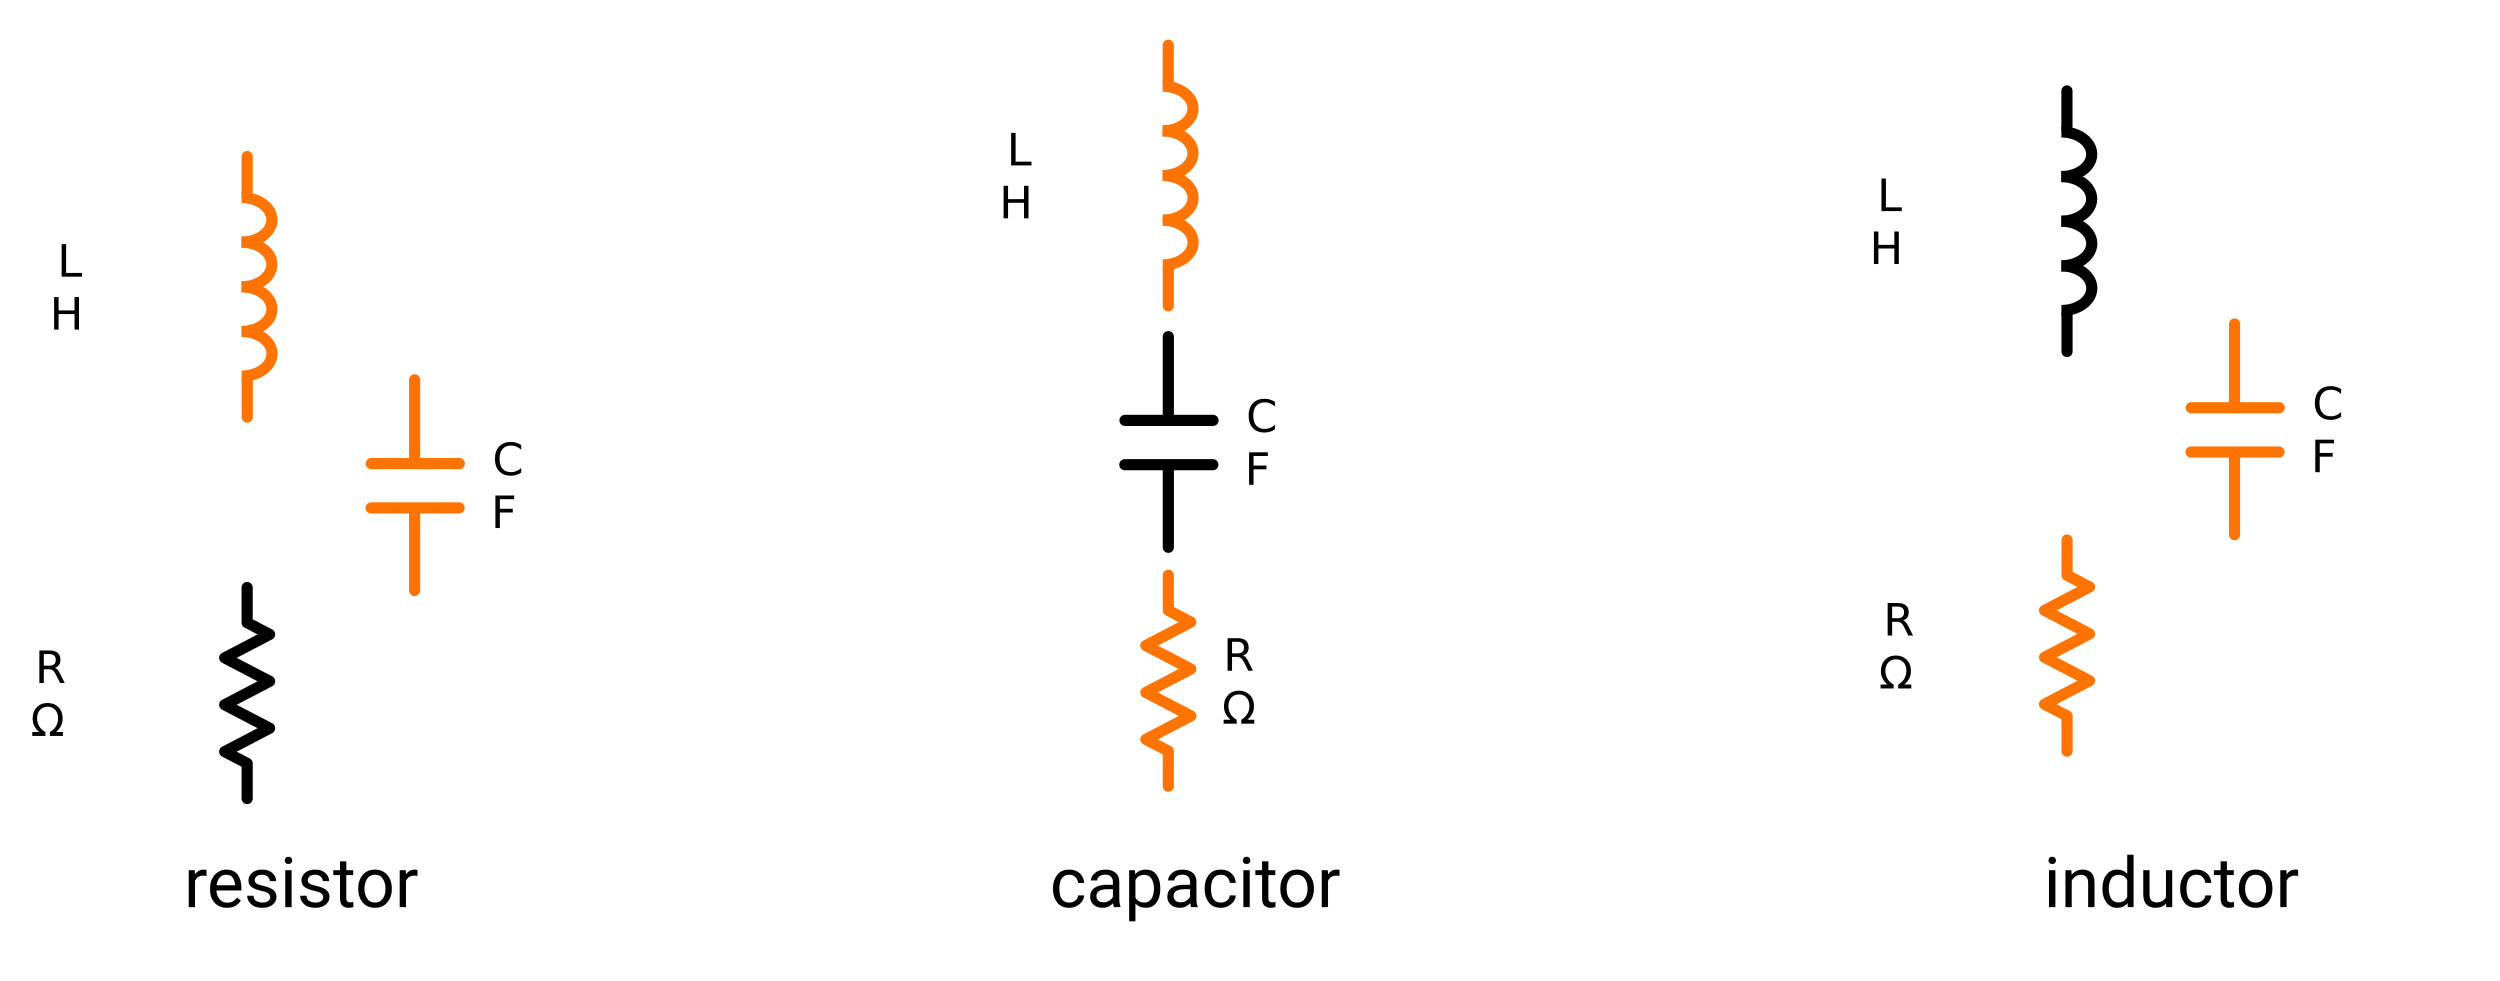
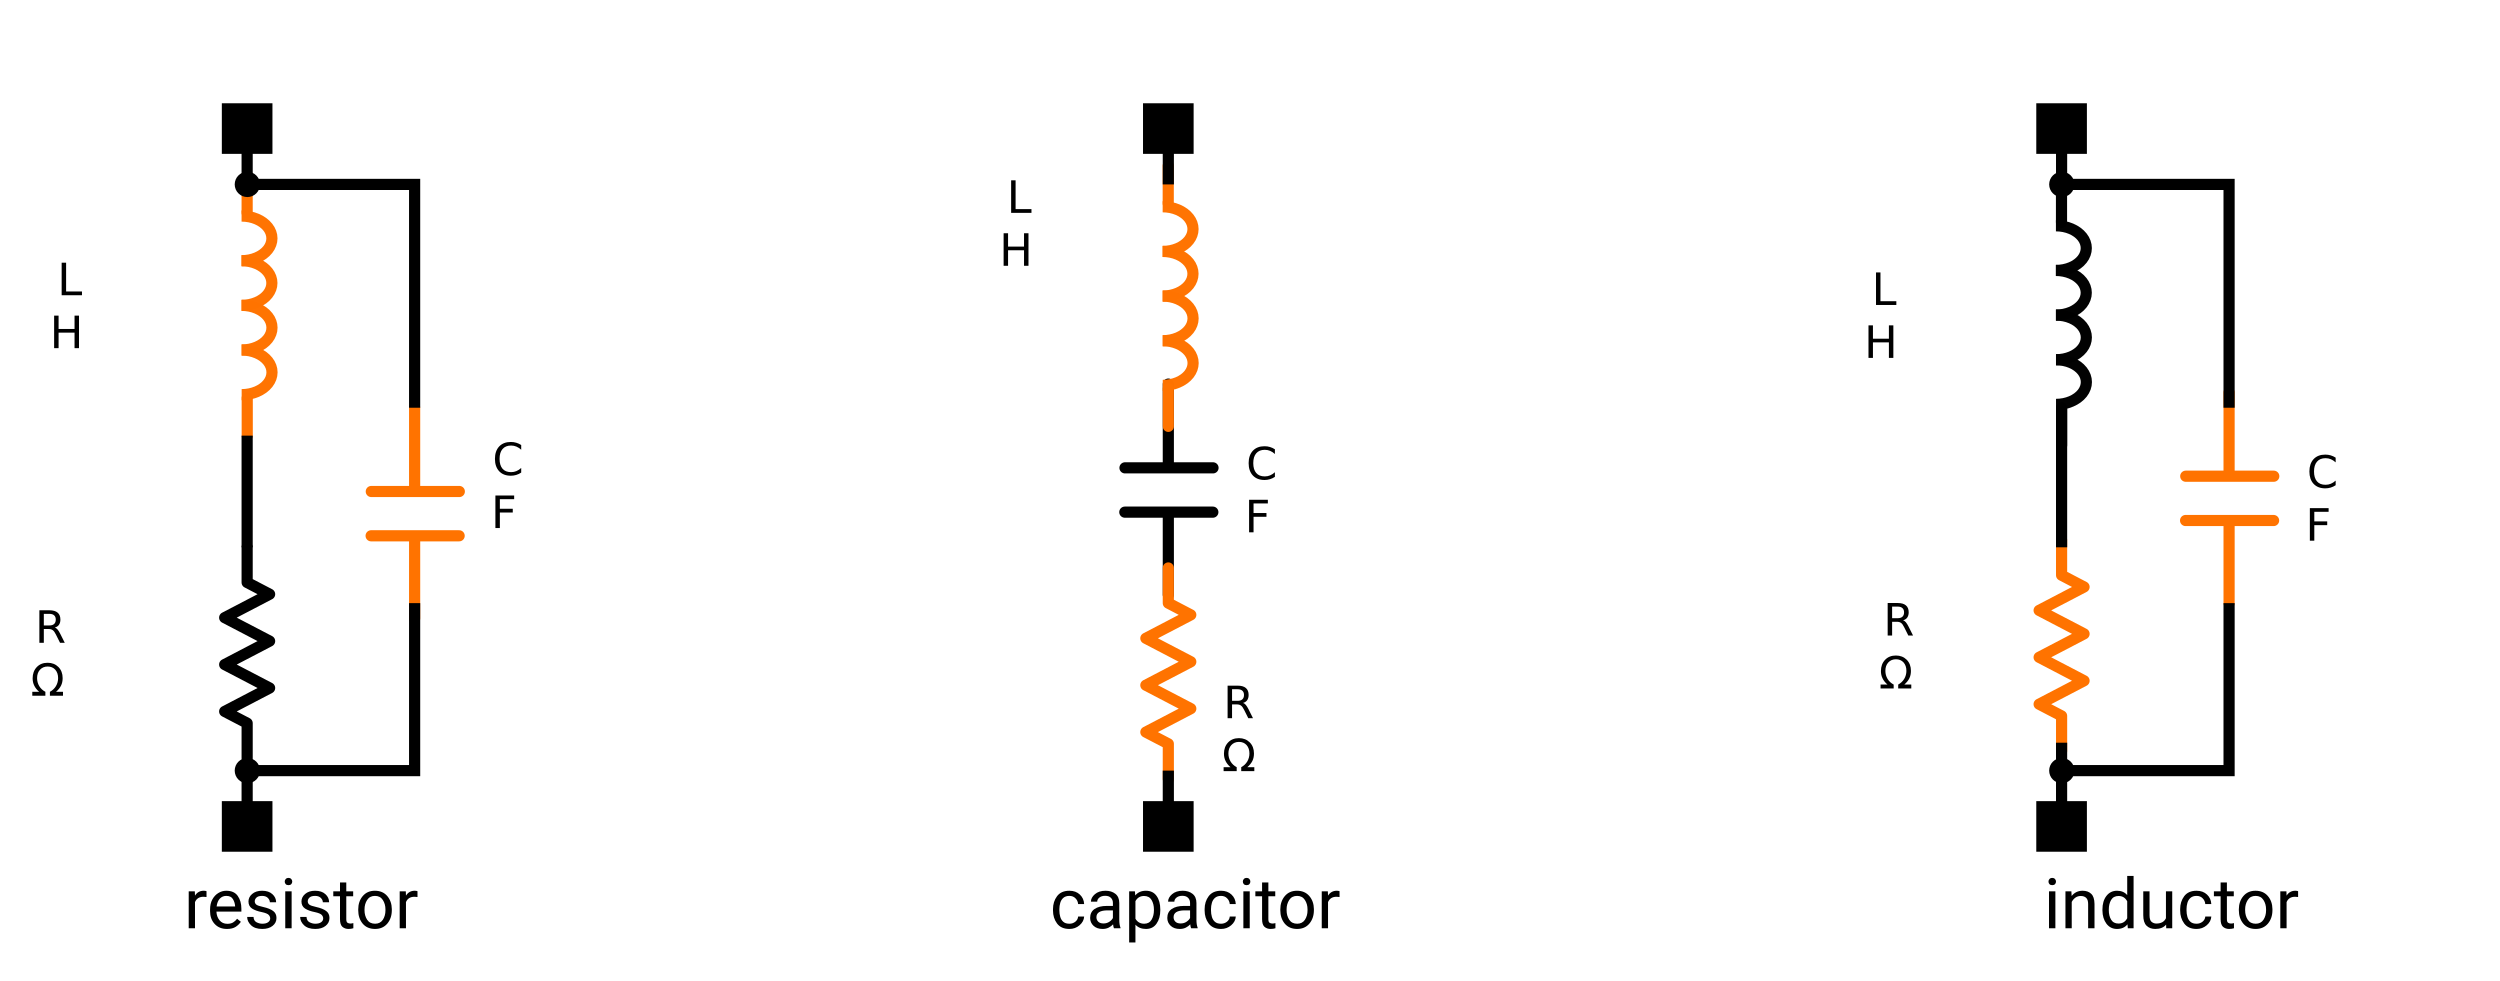
<svg xmlns="http://www.w3.org/2000/svg" width="126.378mm" height="49.571mm" viewBox="0 0 447.794 175.644" id="svg2" version="1.1">
  <defs id="defs4">
+     <marker orient="auto" refY="0.0" refX="0.0" id="marker7877" style="overflow:visible">
+       <path id="path7879" d="M -2.5,-1.0 C -2.5,1.76 -4.74,4.0 -7.5,4.0 C -10.26,4.0 -12.5,1.76 -12.5,-1.0 C -12.5,-3.76 -10.26,-6.0 -7.5,-6.0 C -4.74,-6.0 -2.5,-3.76 -2.5,-1.0 z " style="fill-rule:evenodd;stroke:#000000;stroke-width:1pt;stroke-opacity:1;fill:#000000;fill-opacity:1" transform="scale(0.2) translate(7.4, 1)" />
+     </marker>
+     <marker style="overflow:visible" id="marker7519" refX="0.0" refY="0.0" orient="auto">
+       <path transform="scale(0.2) translate(7.4, 1)" style="fill-rule:evenodd;stroke:#000000;stroke-width:1pt;stroke-opacity:1;fill:#000000;fill-opacity:1" d="M -2.5,-1.0 C -2.5,1.76 -4.74,4.0 -7.5,4.0 C -10.26,4.0 -12.5,1.76 -12.5,-1.0 C -12.5,-3.76 -10.26,-6.0 -7.5,-6.0 C -4.74,-6.0 -2.5,-3.76 -2.5,-1.0 z " id="path7521" />
+     </marker>
+     <marker style="overflow:visible" id="marker7217" refX="0.0" refY="0.0" orient="auto">
+       <path transform="scale(0.4)" style="fill-rule:evenodd;stroke:#000000;stroke-width:1pt;stroke-opacity:1;fill:#000000;fill-opacity:1" d="M -5.0,-5.0 L -5.0,5.0 L 5.0,5.0 L 5.0,-5.0 L -5.0,-5.0 z " id="path7219" />
+     </marker>
+     <marker orient="auto" refY="0.0" refX="0.0" id="marker6949" style="overflow:visible">
+       <path id="path6951" d="M -5.0,-5.0 L -5.0,5.0 L 5.0,5.0 L 5.0,-5.0 L -5.0,-5.0 z " style="fill-rule:evenodd;stroke:#000000;stroke-width:1pt;stroke-opacity:1;fill:#000000;fill-opacity:1" transform="scale(0.4)" />
+     </marker>
+     <marker orient="auto" refY="0.0" refX="0.0" id="marker6707" style="overflow:visible">
+       <path id="path6709" d="M -5.0,-5.0 L -5.0,5.0 L 5.0,5.0 L 5.0,-5.0 L -5.0,-5.0 z " style="fill-rule:evenodd;stroke:#000000;stroke-width:1pt;stroke-opacity:1;fill:#000000;fill-opacity:1" transform="scale(0.4)" />
+     </marker>
+     <marker style="overflow:visible" id="marker6451" refX="0.0" refY="0.0" orient="auto">
+       <path transform="scale(0.4)" style="fill-rule:evenodd;stroke:#000000;stroke-width:1pt;stroke-opacity:1;fill:#000000;fill-opacity:1" d="M -5.0,-5.0 L -5.0,5.0 L 5.0,5.0 L 5.0,-5.0 L -5.0,-5.0 z " id="path6453" />
+     </marker>
+     <marker style="overflow:visible" id="marker6167" refX="0.0" refY="0.0" orient="auto">
+       <path transform="scale(0.4)" style="fill-rule:evenodd;stroke:#000000;stroke-width:1pt;stroke-opacity:1;fill:#000000;fill-opacity:1" d="M -5.0,-5.0 L -5.0,5.0 L 5.0,5.0 L 5.0,-5.0 L -5.0,-5.0 z " id="path6169" />
+     </marker>
+     <marker style="overflow:visible" id="marker5873" refX="0.0" refY="0.0" orient="auto">
+       <path transform="scale(0.2) translate(7.4, 1)" style="fill-rule:evenodd;stroke:#000000;stroke-width:1pt;stroke-opacity:1;fill:#000000;fill-opacity:1" d="M -2.5,-1.0 C -2.5,1.76 -4.74,4.0 -7.5,4.0 C -10.26,4.0 -12.5,1.76 -12.5,-1.0 C -12.5,-3.76 -10.26,-6.0 -7.5,-6.0 C -4.74,-6.0 -2.5,-3.76 -2.5,-1.0 z " id="path5875" />
+     </marker>
+     <marker orient="auto" refY="0.0" refX="0.0" id="SquareM" style="overflow:visible">
+       <path id="path4579" d="M -5.0,-5.0 L -5.0,5.0 L 5.0,5.0 L 5.0,-5.0 L -5.0,-5.0 z " style="fill-rule:evenodd;stroke:#000000;stroke-width:1pt;stroke-opacity:1;fill:#000000;fill-opacity:1" transform="scale(0.4)" />
+     </marker>
+     <marker orient="auto" refY="0.0" refX="0.0" id="marker5410" style="overflow:visible">
+       <path id="path4573" d="M -2.5,-1.0 C -2.5,1.76 -4.74,4.0 -7.5,4.0 C -10.26,4.0 -12.5,1.76 -12.5,-1.0 C -12.5,-3.76 -10.26,-6.0 -7.5,-6.0 C -4.74,-6.0 -2.5,-3.76 -2.5,-1.0 z " style="fill-rule:evenodd;stroke:#000000;stroke-width:1pt;stroke-opacity:1;fill:#000000;fill-opacity:1" transform="scale(0.2) translate(7.4, 1)" />
+     </marker>
+     <marker orient="auto" refY="0.0" refX="0.0" id="DotM" style="overflow:visible">
+       <path id="path5204" d="M -2.5,-1.0 C -2.5,1.76 -4.74,4.0 -7.5,4.0 C -10.26,4.0 -12.5,1.76 -12.5,-1.0 C -12.5,-3.76 -10.26,-6.0 -7.5,-6.0 C -4.74,-6.0 -2.5,-3.76 -2.5,-1.0 z " style="fill-rule:evenodd;stroke:#000000;stroke-width:1pt;stroke-opacity:1;fill:#000000;fill-opacity:1" transform="scale(0.4) translate(7.4, 1)" />
+     </marker>
    <marker orient="auto" refY="0" refX="0" id="marker10972" style="overflow:visible">
      <path id="path10974" d="m 5.77,0 -8.65,5 0,-10 8.65,5 z" style="fill:#000000;fill-opacity:1;fill-rule:evenodd;stroke:#000000;stroke-width:1pt;stroke-opacity:1" transform="scale(-0.4,-0.4)" />
    </marker>
    <marker style="overflow:visible" id="marker10046" refX="0" refY="0" orient="auto">
      <path transform="scale(-0.4,-0.4)" style="fill:#000000;fill-opacity:1;fill-rule:evenodd;stroke:#000000;stroke-width:1pt;stroke-opacity:1" d="m 5.77,0 -8.65,5 0,-10 8.65,5 z" id="path10048" />
    </marker>
    <marker orient="auto" refY="0" refX="0" id="Arrow1Mstart" style="overflow:visible">
      <path id="path4570" d="M 0,0 5,-5 -12.5,0 5,5 0,0 Z" style="fill:#000000;fill-opacity:1;fill-rule:evenodd;stroke:#000000;stroke-width:1pt;stroke-opacity:1" transform="matrix(0.4,0,0,0.4,4,0)" />
    </marker>
    <marker orient="auto" refY="0" refX="0" id="marker8042" style="overflow:visible">
      <path id="path8044" d="m -2.5,-1 c 0,2.76 -2.24,5 -5,5 -2.76,0 -5,-2.24 -5,-5 0,-2.76 2.24,-5 5,-5 2.76,0 5,2.24 5,5 z" style="fill:#000000;fill-opacity:1;fill-rule:evenodd;stroke:#000000;stroke-width:1pt;stroke-opacity:1" transform="matrix(0.2,0,0,0.2,1.48,0.2)" />
    </marker>
    <marker orient="auto" refY="0" refX="0" id="marker7666" style="overflow:visible">
      <path id="path7668" d="m -2.5,-1 c 0,2.76 -2.24,5 -5,5 -2.76,0 -5,-2.24 -5,-5 0,-2.76 2.24,-5 5,-5 2.76,0 5,2.24 5,5 z" style="fill:#000000;fill-opacity:1;fill-rule:evenodd;stroke:#000000;stroke-width:1pt;stroke-opacity:1" transform="matrix(0.2,0,0,0.2,1.48,0.2)" />
    </marker>
    <marker style="overflow:visible" id="marker7362" refX="0" refY="0" orient="auto">
      <path transform="matrix(0.2,0,0,0.2,1.48,0.2)" style="fill:#000000;fill-opacity:1;fill-rule:evenodd;stroke:#000000;stroke-width:1pt;stroke-opacity:1" d="m -2.5,-1 c 0,2.76 -2.24,5 -5,5 -2.76,0 -5,-2.24 -5,-5 0,-2.76 2.24,-5 5,-5 2.76,0 5,2.24 5,5 z" id="path7364" />
    </marker>
    <marker orient="auto" refY="0" refX="0" id="marker5756" style="overflow:visible">
      <path id="path5758" d="M -5,-5 -5,5 5,5 5,-5 -5,-5 Z" style="fill:#000000;fill-opacity:1;fill-rule:evenodd;stroke:#000000;stroke-width:1pt;stroke-opacity:1" transform="scale(0.2,0.2)" />
    </marker>
    <marker style="overflow:visible" id="marker5222" refX="0" refY="0" orient="auto">
      <path transform="scale(0.2,0.2)" style="fill:#000000;fill-opacity:1;fill-rule:evenodd;stroke:#000000;stroke-width:1pt;stroke-opacity:1" d="M -5,-5 -5,5 5,5 5,-5 -5,-5 Z" id="path5224" />
    </marker>
    <marker orient="auto" refY="0" refX="0" id="DotS" style="overflow:visible">
      <path id="path4631" d="m -2.5,-1 c 0,2.76 -2.24,5 -5,5 -2.76,0 -5,-2.24 -5,-5 0,-2.76 2.24,-5 5,-5 2.76,0 5,2.24 5,5 z" style="fill:#000000;fill-opacity:1;fill-rule:evenodd;stroke:#000000;stroke-width:1pt;stroke-opacity:1" transform="matrix(0.2,0,0,0.2,1.48,0.2)" />
    </marker>
    <marker style="overflow:visible" id="marker6589" refX="0" refY="0" orient="auto">
      <path transform="matrix(-0.4,0,0,-0.4,-4,0)" style="fill:#000000;fill-opacity:1;fill-rule:evenodd;stroke:#000000;stroke-width:1pt;stroke-opacity:1" d="M 0,0 5,-5 -12.5,0 5,5 0,0 Z" id="path6591" />
    </marker>
    <marker style="overflow:visible" id="marker6475" refX="0" refY="0" orient="auto">
      <path transform="matrix(-0.4,0,0,-0.4,-4,0)" style="fill:#000000;fill-opacity:1;fill-rule:evenodd;stroke:#000000;stroke-width:1pt;stroke-opacity:1" d="M 0,0 5,-5 -12.5,0 5,5 0,0 Z" id="path6477" />
    </marker>
    <marker orient="auto" refY="0" refX="0" id="marker6005" style="overflow:visible">
      <path id="path6007" d="m -2.5,-1 c 0,2.76 -2.24,5 -5,5 -2.76,0 -5,-2.24 -5,-5 0,-2.76 2.24,-5 5,-5 2.76,0 5,2.24 5,5 z" style="fill:#000000;fill-opacity:1;fill-rule:evenodd;stroke:#000000;stroke-width:1pt;stroke-opacity:1" transform="matrix(0.2,0,0,0.2,1.48,0.2)" />
    </marker>
    <marker style="overflow:visible" id="marker5815" refX="0" refY="0" orient="auto">
      <path transform="matrix(0.2,0,0,0.2,1.48,0.2)" style="fill:#000000;fill-opacity:1;fill-rule:evenodd;stroke:#000000;stroke-width:1pt;stroke-opacity:1" d="m -2.5,-1 c 0,2.76 -2.24,5 -5,5 -2.76,0 -5,-2.24 -5,-5 0,-2.76 2.24,-5 5,-5 2.76,0 5,2.24 5,5 z" id="path5817" />
    </marker>
    <marker orient="auto" refY="0" refX="0" id="marker5394" style="overflow:visible">
      <path id="path5396" d="m -2.5,-1 c 0,2.76 -2.24,5 -5,5 -2.76,0 -5,-2.24 -5,-5 0,-2.76 2.24,-5 5,-5 2.76,0 5,2.24 5,5 z" style="fill:#000000;fill-opacity:1;fill-rule:evenodd;stroke:#000000;stroke-width:1pt;stroke-opacity:1" transform="matrix(0.2,0,0,0.2,1.48,0.2)" />
    </marker>
    <marker orient="auto" refY="0" refX="0" id="marker5026" style="overflow:visible">
      <path id="path5028" d="m -2.5,-1 c 0,2.76 -2.24,5 -5,5 -2.76,0 -5,-2.24 -5,-5 0,-2.76 2.24,-5 5,-5 2.76,0 5,2.24 5,5 z" style="fill:#000000;fill-opacity:1;fill-rule:evenodd;stroke:#000000;stroke-width:1pt;stroke-opacity:1" transform="matrix(0.2,0,0,0.2,1.48,0.2)" />
    </marker>
    <marker style="overflow:visible" id="marker4636" refX="0" refY="0" orient="auto">
      <path transform="matrix(0.2,0,0,0.2,1.48,0.2)" style="fill:#000000;fill-opacity:1;fill-rule:evenodd;stroke:#000000;stroke-width:1pt;stroke-opacity:1" d="m -2.5,-1 c 0,2.76 -2.24,5 -5,5 -2.76,0 -5,-2.24 -5,-5 0,-2.76 2.24,-5 5,-5 2.76,0 5,2.24 5,5 z" id="path4638" />
    </marker>
    <marker style="overflow:visible" id="marker6120" refX="0" refY="0" orient="auto">
      <path transform="matrix(0.2,0,0,0.2,1.48,0.2)" style="fill:#000000;fill-opacity:1;fill-rule:evenodd;stroke:#000000;stroke-width:1pt;stroke-opacity:1" d="m -2.5,-1 c 0,2.76 -2.24,5 -5,5 -2.76,0 -5,-2.24 -5,-5 0,-2.76 2.24,-5 5,-5 2.76,0 5,2.24 5,5 z" id="path6122" />
    </marker>
    <marker style="overflow:visible" id="marker5366" refX="0" refY="0" orient="auto">
      <path transform="matrix(0.2,0,0,0.2,1.48,0.2)" style="fill:#000000;fill-opacity:1;fill-rule:evenodd;stroke:#000000;stroke-width:1pt;stroke-opacity:1" d="m -2.5,-1 c 0,2.76 -2.24,5 -5,5 -2.76,0 -5,-2.24 -5,-5 0,-2.76 2.24,-5 5,-5 2.76,0 5,2.24 5,5 z" id="path5368" />
    </marker>
    <marker style="overflow:visible" id="marker4899" refX="0" refY="0" orient="auto">
      <path transform="matrix(0.3,0,0,0.3,-0.69,0)" d="M 8.719,4.034 -2.207,0.016 8.719,-4.002 c -1.745,2.372 -1.735,5.617 -6e-7,8.035 z" style="fill:#000000;fill-opacity:1;fill-rule:evenodd;stroke:#000000;stroke-width:0.625;stroke-linejoin:round;stroke-opacity:1" id="path4901" />
    </marker>
    <marker orient="auto" refY="0" refX="0" id="TriangleOutM" style="overflow:visible">
      <path id="path4444" d="m 5.77,0 -8.65,5 0,-10 8.65,5 z" style="fill:#000000;fill-opacity:1;fill-rule:evenodd;stroke:#000000;stroke-width:1pt;stroke-opacity:1" transform="scale(0.4,0.4)" />
    </marker>
    <marker orient="auto" refY="0" refX="0" id="TriangleOutS" style="overflow:visible">
      <path id="path4447" d="m 5.77,0 -8.65,5 0,-10 8.65,5 z" style="fill:#000000;fill-opacity:1;fill-rule:evenodd;stroke:#000000;stroke-width:1pt;stroke-opacity:1" transform="scale(0.2,0.2)" />
    </marker>
    <marker orient="auto" refY="0" refX="0" id="Arrow2Mend" style="overflow:visible">
      <path id="path4326" style="fill:#000000;fill-opacity:1;fill-rule:evenodd;stroke:#000000;stroke-width:0.625;stroke-linejoin:round;stroke-opacity:1" d="M 8.719,4.034 -2.207,0.016 8.719,-4.002 c -1.745,2.372 -1.735,5.617 -6e-7,8.035 z" transform="scale(-0.6,-0.6)" />
    </marker>
    <marker style="overflow:visible" id="marker4688" refX="0" refY="0" orient="auto">
      <path transform="matrix(0.4,0,0,0.4,2.96,0.4)" style="fill:#000000;fill-opacity:1;fill-rule:evenodd;stroke:#000000;stroke-width:1pt;stroke-opacity:1" d="m -2.5,-1 c 0,2.76 -2.24,5 -5,5 -2.76,0 -5,-2.24 -5,-5 0,-2.76 2.24,-5 5,-5 2.76,0 5,2.24 5,5 z" id="path4690" />
    </marker>
    <marker orient="auto" refY="0" refX="0" id="DotL" style="overflow:visible">
      <path id="path4287" d="m -2.5,-1 c 0,2.76 -2.24,5 -5,5 -2.76,0 -5,-2.24 -5,-5 0,-2.76 2.24,-5 5,-5 2.76,0 5,2.24 5,5 z" style="fill:#000000;fill-opacity:1;fill-rule:evenodd;stroke:#000000;stroke-width:1pt;stroke-opacity:1" transform="matrix(0.8,0,0,0.8,5.92,0.8)" />
    </marker>
    <marker orient="auto" refY="0" refX="0" id="marker8028" style="overflow:visible">
      <path id="path8030" d="M 0,0 5,-5 -12.5,0 5,5 0,0 Z" style="fill:#000000;fill-opacity:1;fill-rule:evenodd;stroke:#000000;stroke-width:1pt;stroke-opacity:1" transform="matrix(-0.4,0,0,-0.4,-4,0)" />
    </marker>
    <marker orient="auto" refY="0" refX="0" id="marker7212" style="overflow:visible">
      <path id="path7214" d="M 0,0 5,-5 -12.5,0 5,5 0,0 Z" style="fill:#000000;fill-opacity:1;fill-rule:evenodd;stroke:#000000;stroke-width:1pt;stroke-opacity:1" transform="matrix(-0.4,0,0,-0.4,-4,0)" />
    </marker>
    <marker orient="auto" refY="0" refX="0" id="Arrow2Send" style="overflow:visible">
      <path id="path5866" style="fill:#000000;fill-opacity:1;fill-rule:evenodd;stroke:#000000;stroke-width:0.625;stroke-linejoin:round;stroke-opacity:1" d="M 8.719,4.034 -2.207,0.016 8.719,-4.002 c -1.745,2.372 -1.735,5.617 -6e-7,8.035 z" transform="matrix(-0.3,0,0,-0.3,0.69,0)" />
    </marker>
    <marker style="overflow:visible" id="marker6475-0" refX="0" refY="0" orient="auto">
      <path transform="matrix(-0.4,0,0,-0.4,-4,0)" style="fill:#000000;fill-opacity:1;fill-rule:evenodd;stroke:#000000;stroke-width:1pt;stroke-opacity:1" d="M 0,0 5,-5 -12.5,0 5,5 0,0 Z" id="path6477-0" />
    </marker>
    <marker style="overflow:visible" id="marker5815-2" refX="0" refY="0" orient="auto">
      <path transform="matrix(0.2,0,0,0.2,1.48,0.2)" style="fill:#000000;fill-opacity:1;fill-rule:evenodd;stroke:#000000;stroke-width:1pt;stroke-opacity:1" d="m -2.5,-1 c 0,2.76 -2.24,5 -5,5 -2.76,0 -5,-2.24 -5,-5 0,-2.76 2.24,-5 5,-5 2.76,0 5,2.24 5,5 z" id="path5817-0" />
    </marker>
    <marker style="overflow:visible" id="marker4636-6" refX="0" refY="0" orient="auto">
      <path transform="matrix(0.2,0,0,0.2,1.48,0.2)" style="fill:#000000;fill-opacity:1;fill-rule:evenodd;stroke:#000000;stroke-width:1pt;stroke-opacity:1" d="m -2.5,-1 c 0,2.76 -2.24,5 -5,5 -2.76,0 -5,-2.24 -5,-5 0,-2.76 2.24,-5 5,-5 2.76,0 5,2.24 5,5 z" id="path4638-9" />
    </marker>
  </defs>
  <g id="layer1" transform="translate(-381.971,-69.47531)">
    <text id="text4940-5-8" y="163.604" x="437.907" style="font-style:normal;font-variant:normal;font-weight:normal;font-stretch:normal;font-size:8.75px;line-height:125%;font-family:Roboto;-inkscape-font-specification:Roboto;text-align:center;writing-mode:lr-tb;text-anchor:middle;fill:#000000;fill-opacity:1;stroke:none" xml:space="preserve">
      <tspan y="163.604" x="437.907" id="tspan4942-0-4" style="font-style:normal;font-variant:normal;font-weight:normal;font-stretch:normal;font-size:8.75px;font-family:Roboto;-inkscape-font-specification:Roboto;text-align:center;text-anchor:middle" />
    </text>
    <text id="text4536" y="179.039" x="484.926" style="font-style:normal;font-variant:normal;font-weight:normal;font-stretch:normal;font-size:8.75px;line-height:125%;font-family:Roboto;-inkscape-font-specification:Roboto;text-align:start;writing-mode:lr-tb;text-anchor:start;fill:#000000;fill-opacity:1;stroke:none" xml:space="preserve">
      <tspan y="179.039" x="484.926" id="tspan4538" style="font-style:normal;font-variant:normal;font-weight:normal;font-stretch:normal;font-size:8.75px;font-family:Roboto;-inkscape-font-specification:Roboto;text-align:start;text-anchor:start" />
    </text>
    <text xml:space="preserve" style="font-style:normal;font-variant:normal;font-weight:normal;font-stretch:normal;font-size:8.75px;line-height:125%;font-family:Roboto;-inkscape-font-specification:Roboto;text-align:center;writing-mode:lr-tb;text-anchor:middle;fill:#000000;fill-opacity:1;stroke:none" x="504.582" y="163.604" id="text4418">
      <tspan style="font-style:normal;font-variant:normal;font-weight:normal;font-stretch:normal;font-size:8.75px;font-family:Roboto;-inkscape-font-specification:Roboto;text-align:center;text-anchor:middle" id="tspan4420" x="504.582" y="163.604" />
    </text>
    <text xml:space="preserve" style="font-style:normal;font-variant:normal;font-weight:normal;font-stretch:normal;font-size:8.75px;line-height:125%;font-family:Roboto;-inkscape-font-specification:Roboto;text-align:start;writing-mode:lr-tb;text-anchor:start;fill:#000000;fill-opacity:1;stroke:none" x="549.926" y="179.039" id="text4440">
      <tspan style="font-style:normal;font-variant:normal;font-weight:normal;font-stretch:normal;font-size:8.75px;font-family:Roboto;-inkscape-font-specification:Roboto;text-align:start;text-anchor:start" id="tspan4442" x="549.926" y="179.039" />
    </text>
    <text id="text4466" y="163.604" x="624.582" style="font-style:normal;font-variant:normal;font-weight:normal;font-stretch:normal;font-size:8.75px;line-height:125%;font-family:Roboto;-inkscape-font-specification:Roboto;text-align:center;writing-mode:lr-tb;text-anchor:middle;fill:#000000;fill-opacity:1;stroke:none" xml:space="preserve">
      <tspan y="163.604" x="624.582" id="tspan4468" style="font-style:normal;font-variant:normal;font-weight:normal;font-stretch:normal;font-size:8.75px;font-family:Roboto;-inkscape-font-specification:Roboto;text-align:center;text-anchor:middle" />
    </text>
    <text id="text4488" y="179.039" x="669.926" style="font-style:normal;font-variant:normal;font-weight:normal;font-stretch:normal;font-size:8.75px;line-height:125%;font-family:Roboto;-inkscape-font-specification:Roboto;text-align:start;writing-mode:lr-tb;text-anchor:start;fill:#000000;fill-opacity:1;stroke:none" xml:space="preserve">
      <tspan y="179.039" x="669.926" id="tspan4490" style="font-style:normal;font-variant:normal;font-weight:normal;font-stretch:normal;font-size:8.75px;font-family:Roboto;-inkscape-font-specification:Roboto;text-align:start;text-anchor:start" />
    </text>
    <text xml:space="preserve" style="font-style:normal;font-variant:normal;font-weight:normal;font-stretch:normal;font-size:8.75px;line-height:125%;font-family:Roboto;-inkscape-font-specification:Roboto;text-align:center;writing-mode:lr-tb;text-anchor:middle;fill:#000000;fill-opacity:1;stroke:none" x="689.582" y="163.604" id="text4514">
      <tspan style="font-style:normal;font-variant:normal;font-weight:normal;font-stretch:normal;font-size:8.75px;font-family:Roboto;-inkscape-font-specification:Roboto;text-align:center;text-anchor:middle" id="tspan4516" x="689.582" y="163.604" />
    </text>
    <text id="text6098" y="179.039" x="604.926" style="font-style:normal;font-variant:normal;font-weight:normal;font-stretch:normal;font-size:8.75px;line-height:125%;font-family:Roboto;-inkscape-font-specification:Roboto;text-align:start;writing-mode:lr-tb;text-anchor:start;fill:#000000;fill-opacity:1;stroke:none" xml:space="preserve">
      <tspan y="179.039" x="604.926" id="tspan6100" style="font-style:normal;font-variant:normal;font-weight:normal;font-stretch:normal;font-size:8.75px;font-family:Roboto;-inkscape-font-specification:Roboto;text-align:start;text-anchor:start" />
    </text>
-     <text xml:space="preserve" style="font-style:normal;font-variant:normal;font-weight:normal;font-stretch:normal;font-size:12.5px;line-height:125%;font-family:Roboto;-inkscape-font-specification:Roboto;letter-spacing:0px;word-spacing:0px;fill:#000000;fill-opacity:1;stroke:none;stroke-width:1px;stroke-linecap:butt;stroke-linejoin:miter;stroke-opacity:1" x="414.916" y="231.951" id="text11704">
-       <tspan id="tspan11706" x="414.916" y="231.951">resistor</tspan>
-     </text>
-     <text id="text11708" y="231.951" x="748.033" style="font-style:normal;font-variant:normal;font-weight:normal;font-stretch:normal;font-size:12.5px;line-height:125%;font-family:Roboto;-inkscape-font-specification:Roboto;letter-spacing:0px;word-spacing:0px;fill:#000000;fill-opacity:1;stroke:none;stroke-width:1px;stroke-linecap:butt;stroke-linejoin:miter;stroke-opacity:1" xml:space="preserve">
-       <tspan y="231.951" x="748.033" id="tspan11710">inductor</tspan>
-     </text>
-     <text xml:space="preserve" style="font-style:normal;font-variant:normal;font-weight:normal;font-stretch:normal;font-size:12.5px;line-height:125%;font-family:Roboto;-inkscape-font-specification:Roboto;letter-spacing:0px;word-spacing:0px;fill:#000000;fill-opacity:1;stroke:none;stroke-width:1px;stroke-linecap:butt;stroke-linejoin:miter;stroke-opacity:1" x="570.021" y="231.951" id="text11712">
-       <tspan id="tspan11714" x="570.021" y="231.951">capacitor</tspan>
-     </text>
-     <g id="g5106" transform="translate(50.73832,-214.4234)">
+     <text xml:space="preserve" style="font-style:normal;font-variant:normal;font-weight:normal;font-stretch:normal;font-size:12.5px;line-height:125%;font-family:Roboto;-inkscape-font-specification:Roboto;letter-spacing:0px;word-spacing:0px;fill:#000000;fill-opacity:1;stroke:none;stroke-width:1px;stroke-linecap:butt;stroke-linejoin:miter;stroke-opacity:1" x="414.916" y="235.742" id="text11704">
+       <tspan id="tspan11706" x="414.916" y="235.742">resistor</tspan>
+     </text>
+     <text id="text11708" y="235.742" x="748.033" style="font-style:normal;font-variant:normal;font-weight:normal;font-stretch:normal;font-size:12.5px;line-height:125%;font-family:Roboto;-inkscape-font-specification:Roboto;letter-spacing:0px;word-spacing:0px;fill:#000000;fill-opacity:1;stroke:none;stroke-width:1px;stroke-linecap:butt;stroke-linejoin:miter;stroke-opacity:1" xml:space="preserve">
+       <tspan y="235.742" x="748.033" id="tspan11710">inductor</tspan>
+     </text>
+     <text xml:space="preserve" style="font-style:normal;font-variant:normal;font-weight:normal;font-stretch:normal;font-size:12.5px;line-height:125%;font-family:Roboto;-inkscape-font-specification:Roboto;letter-spacing:0px;word-spacing:0px;fill:#000000;fill-opacity:1;stroke:none;stroke-width:1px;stroke-linecap:butt;stroke-linejoin:miter;stroke-opacity:1" x="570.021" y="235.742" id="text11712">
+       <tspan id="tspan11714" x="570.021" y="235.742">capacitor</tspan>
+     </text>
+     <g id="g5106" transform="translate(50.73832,-221.625)">
      <path id="path5054" d="m 375.5,389.132 0,6.3 4.025,2.1 -8.049,4.2 8.049,4.2 -8.049,4.2 8.049,4.2 -8.049,4.2 4.025,2.1 0,6.3" style="font-size:8px;fill:none;stroke:#000000;stroke-width:2;stroke-linecap:round;stroke-linejoin:round;stroke-miterlimit:4;stroke-dasharray:none;stroke-opacity:1" />
      <g style="text-align:end;text-anchor:end" transform="translate(134.4225,15.20773)" id="g5056">
        <text id="text5058" y="400.51" x="231.282" style="font-style:normal;font-variant:normal;font-weight:normal;font-stretch:normal;font-size:8px;line-height:125%;font-family:'Bitstream Vera Sans';-inkscape-font-specification:'Bitstream Vera Sans';text-align:end;writing-mode:lr-tb;text-anchor:end;fill:#000000;fill-opacity:1;stroke:none" xml:space="preserve">
          <tspan y="400.51" x="231.282" id="tspan5060" style="font-size:8px;text-align:end;text-anchor:end">Ω</tspan>
        </text>
        <text id="text5062" y="391.033" x="231.526" style="font-style:normal;font-variant:normal;font-weight:normal;font-stretch:normal;font-size:8px;line-height:125%;font-family:'Bitstream Vera Sans';-inkscape-font-specification:'Bitstream Vera Sans';text-align:end;writing-mode:lr-tb;text-anchor:end;fill:#000000;fill-opacity:1;stroke:none" xml:space="preserve">
          <tspan y="391.033" x="231.526" id="tspan5064" style="font-size:8px;text-align:end;text-anchor:end">R</tspan>
        </text>
      </g>
    </g>
-     <g id="g7288" transform="translate(698.5572,-681.9084)">
+     <g id="g7288" transform="translate(698.5572,-678.5838)">
      <g id="g6489-3-1-6-6-9" transform="matrix(0,1,-1,0,201.2333,1062.615)" style="stroke:#ff7300;stroke-opacity:1">
        <path style="fill:none;stroke:#ff7300;stroke-width:2;stroke-linecap:round;stroke-linejoin:round;stroke-miterlimit:4;stroke-dasharray:none;stroke-opacity:1" d="m -283.199,473.552 6.744,0" id="path6297-5-4-7-0-4-8" />
        <path style="opacity:0.99;fill:none;stroke:#ff7300;stroke-width:2;stroke-miterlimit:4;stroke-dasharray:none;stroke-opacity:1" id="path6299-4-1-7-3-0-8" d="m -141.062,462.175 a 4,5.438 0 0 1 -2,4.709 4,5.438 0 0 1 -4,0 4,5.438 0 0 1 -2,-4.709" transform="matrix(1,0,0,-1,-126.7964,936.7261)" />
        <path style="opacity:0.99;fill:none;stroke:#ff7300;stroke-width:2;stroke-miterlimit:4;stroke-dasharray:none;stroke-opacity:1" id="path6299-1-3-1-7-8-6-0" d="m -141.062,462.175 a 4,5.438 0 0 1 -2,4.709 4,5.438 0 0 1 -4,0 4,5.438 0 0 1 -2,-4.709" transform="matrix(1,0,0,-1,-118.7979,936.7324)" />
        <path style="fill:none;stroke:#ff7300;stroke-width:2;stroke-linecap:round;stroke-linejoin:round;stroke-miterlimit:4;stroke-dasharray:none;stroke-opacity:1" d="m -236.524,473.536 -6.744,0" id="path6297-2-1-3-7-0-1-8" />
        <path style="opacity:0.99;fill:none;stroke:#ff7300;stroke-width:2;stroke-miterlimit:4;stroke-dasharray:none;stroke-opacity:1" id="path6299-3-2-8-33-1-8-7" d="m -141.062,462.175 a 4,5.438 0 0 1 -2,4.709 4,5.438 0 0 1 -4,0 4,5.438 0 0 1 -2,-4.709" transform="matrix(-1,0,0,-1,-392.9271,936.7095)" />
        <path style="opacity:0.99;fill:none;stroke:#ff7300;stroke-width:2;stroke-miterlimit:4;stroke-dasharray:none;stroke-opacity:1" id="path6299-1-2-3-7-59-2-9-7" d="m -141.062,462.175 a 4,5.438 0 0 1 -2,4.709 4,5.438 0 0 1 -4,0 4,5.438 0 0 1 -2,-4.709" transform="matrix(-1,0,0,-1,-400.9255,936.7158)" />
      </g>
      <g transform="translate(-512.2966,409.9091)" id="g5006-6-98-5-8-8">
        <text id="text4940-5-1-0-4-3" y="400.51" x="233.528" style="font-style:normal;font-variant:normal;font-weight:normal;font-stretch:normal;font-size:8px;line-height:125%;font-family:'Bitstream Vera Sans';-inkscape-font-specification:'Bitstream Vera Sans';text-align:end;writing-mode:lr-tb;text-anchor:end;fill:#000000;fill-opacity:1;stroke:none" xml:space="preserve">
          <tspan y="400.51" x="233.528" id="tspan4942-0-8-9-1-8" style="font-size:8px;text-align:end;text-anchor:end">H</tspan>
        </text>
        <text id="text4944-2-2-4-4-3" y="391.033" x="233.315" style="font-style:normal;font-variant:normal;font-weight:normal;font-stretch:normal;font-size:8px;line-height:125%;font-family:'Bitstream Vera Sans';-inkscape-font-specification:'Bitstream Vera Sans';text-align:end;writing-mode:lr-tb;text-anchor:end;fill:#000000;fill-opacity:1;stroke:none" xml:space="preserve">
          <tspan y="391.033" x="233.315" id="tspan4946-86-6-7-3-7" style="font-size:8px;text-align:end;text-anchor:end">L</tspan>
        </text>
      </g>
    </g>
-     <g transform="matrix(-1,0,0,1,497.1378,-614.4535)" id="g4524" style="stroke:#ff7300;stroke-opacity:1">
+     <g transform="matrix(-1,0,0,1,497.1378,-609.4535)" id="g4524" style="stroke:#ff7300;stroke-opacity:1">
      <path style="fill:none;stroke:#ff7300;stroke-width:2;stroke-linecap:round;stroke-linejoin:miter;stroke-miterlimit:4;stroke-dasharray:none;stroke-opacity:1" d="m 32.895,766.964 15.766,0" id="path4526" />
      <path style="fill:none;stroke:#ff7300;stroke-width:2;stroke-linecap:round;stroke-linejoin:miter;stroke-miterlimit:4;stroke-dasharray:none;stroke-opacity:1" d="m 40.899,766.578 0,-14.617" id="path4528" />
      <path id="path4530" d="m 40.899,789.698 0,-13.92" style="fill:none;stroke:#ff7300;stroke-width:2;stroke-linecap:round;stroke-linejoin:miter;stroke-miterlimit:4;stroke-dasharray:none;stroke-opacity:1" />
      <path style="fill:none;stroke:#ff7300;stroke-width:2;stroke-linecap:round;stroke-linejoin:miter;stroke-miterlimit:4;stroke-dasharray:none;stroke-opacity:1" d="m 32.926,774.899 15.766,0" id="path4532" />
    </g>
    <g id="g4534" transform="translate(238.6443,-236.4546)" style="text-align:start;text-anchor:start">
      <text xml:space="preserve" style="font-style:normal;font-variant:normal;font-weight:normal;font-stretch:normal;font-size:8px;line-height:125%;font-family:'Bitstream Vera Sans';-inkscape-font-specification:'Bitstream Vera Sans';text-align:start;writing-mode:lr-tb;text-anchor:start;fill:#000000;fill-opacity:1;stroke:none" x="231.282" y="400.51" id="text4536-4">
        <tspan style="font-size:8px;text-align:start;text-anchor:start" id="tspan4538-9" x="231.282" y="400.51">F</tspan>
      </text>
      <text xml:space="preserve" style="font-style:normal;font-variant:normal;font-weight:normal;font-stretch:normal;font-size:8px;line-height:125%;font-family:'Bitstream Vera Sans';-inkscape-font-specification:'Bitstream Vera Sans';text-align:start;writing-mode:lr-tb;text-anchor:start;fill:#000000;fill-opacity:1;stroke:none" x="231.526" y="391.033" id="text4540">
        <tspan style="font-size:8px;text-align:start;text-anchor:start" id="tspan4542" x="231.526" y="391.033">C</tspan>
      </text>
    </g>
-     <g transform="matrix(-1,0,0,1,966.7826,-259.3992)" id="g4603">
+     <g transform="matrix(-1,0,0,1,966.7826,-250.8979)" id="g4603">
      <g transform="translate(334.6448,-362.7912)" id="g4605">
        <path style="fill:none;stroke:#000000;stroke-width:2;stroke-linecap:round;stroke-linejoin:miter;stroke-miterlimit:4;stroke-dasharray:none;stroke-opacity:1" d="m 32.895,766.964 15.766,0" id="path4607" />
        <path style="fill:none;stroke:#000000;stroke-width:2;stroke-linecap:round;stroke-linejoin:miter;stroke-miterlimit:4;stroke-dasharray:none;stroke-opacity:1" d="m 40.899,766.578 0,-14.617" id="path4609" />
        <path id="path4611" d="m 40.899,789.698 0,-13.92" style="fill:none;stroke:#000000;stroke-width:2;stroke-linecap:round;stroke-linejoin:miter;stroke-miterlimit:4;stroke-dasharray:none;stroke-opacity:1" />
        <path style="fill:none;stroke:#000000;stroke-width:2;stroke-linecap:round;stroke-linejoin:miter;stroke-miterlimit:4;stroke-dasharray:none;stroke-opacity:1" d="m 32.926,774.899 15.766,0" id="path4613" />
      </g>
      <g id="g4615" transform="matrix(-1,0,0,1,593.1383,15.20773)" style="text-align:start;text-anchor:start">
        <text xml:space="preserve" style="font-style:normal;font-variant:normal;font-weight:normal;font-stretch:normal;font-size:8px;line-height:125%;font-family:'Bitstream Vera Sans';-inkscape-font-specification:'Bitstream Vera Sans';text-align:start;writing-mode:lr-tb;text-anchor:start;fill:#000000;fill-opacity:1;stroke:none" x="231.282" y="400.51" id="text4617">
          <tspan style="font-size:8px;text-align:start;text-anchor:start" id="tspan4619" x="231.282" y="400.51">F</tspan>
        </text>
        <text xml:space="preserve" style="font-style:normal;font-variant:normal;font-weight:normal;font-stretch:normal;font-size:8px;line-height:125%;font-family:'Bitstream Vera Sans';-inkscape-font-specification:'Bitstream Vera Sans';text-align:start;writing-mode:lr-tb;text-anchor:start;fill:#000000;fill-opacity:1;stroke:none" x="231.526" y="391.033" id="text4621">
          <tspan style="font-size:8px;text-align:start;text-anchor:start" id="tspan4623" x="231.526" y="391.033">C</tspan>
        </text>
      </g>
    </g>
-     <path style="font-size:8px;fill:none;stroke:#ff7300;stroke-width:2;stroke-linecap:round;stroke-linejoin:round;stroke-miterlimit:4;stroke-dasharray:none;stroke-opacity:1" d="m 591.238,210.306 0,-6.3 -4.025,-2.1 8.049,-4.2 -8.049,-4.2 8.049,-4.2 -8.049,-4.2 8.049,-4.2 -4.025,-2.1 0,-6.3" id="path5078" />
-     <g id="g5080" transform="translate(365.5474,-185.4172)" style="text-align:start;text-anchor:start">
+     <path style="font-size:8px;fill:none;stroke:#ff7300;stroke-width:2;stroke-linecap:round;stroke-linejoin:round;stroke-miterlimit:4;stroke-dasharray:none;stroke-opacity:1" d="m 591.238,209.006 0,-6.3 -4.025,-2.1 8.049,-4.2 -8.049,-4.2 8.049,-4.2 -8.049,-4.2 8.049,-4.2 -4.025,-2.1 0,-6.3" id="path5078" />
+     <g id="g5080" transform="translate(365.5474,-176.916)" style="text-align:start;text-anchor:start">
      <text xml:space="preserve" style="font-style:normal;font-variant:normal;font-weight:normal;font-stretch:normal;font-size:8px;line-height:125%;font-family:'Bitstream Vera Sans';-inkscape-font-specification:'Bitstream Vera Sans';text-align:start;writing-mode:lr-tb;text-anchor:start;fill:#000000;fill-opacity:1;stroke:none" x="235.282" y="384.51" id="text5082">
        <tspan style="font-size:8px;text-align:start;text-anchor:start" id="tspan5084" x="235.282" y="384.51">Ω</tspan>
      </text>
      <text xml:space="preserve" style="font-style:normal;font-variant:normal;font-weight:normal;font-stretch:normal;font-size:8px;line-height:125%;font-family:'Bitstream Vera Sans';-inkscape-font-specification:'Bitstream Vera Sans';text-align:start;writing-mode:lr-tb;text-anchor:start;fill:#000000;fill-opacity:1;stroke:none" x="235.526" y="375.033" id="text5086">
        <tspan style="font-size:8px;text-align:start;text-anchor:start" id="tspan5088" x="235.526" y="375.033">R</tspan>
      </text>
    </g>
-     <g id="g6489-3-1-6-6-9-1" transform="matrix(0,1,-1,0,1064.774,360.7756)" style="stroke:#ff7300;stroke-opacity:1">
+     <g id="g6489-3-1-6-6-9-1" transform="matrix(0,1,-1,0,1064.774,382.3691)" style="stroke:#ff7300;stroke-opacity:1">
      <path style="fill:none;stroke:#ff7300;stroke-width:2;stroke-linecap:round;stroke-linejoin:round;stroke-miterlimit:4;stroke-dasharray:none;stroke-opacity:1" d="m -283.199,473.552 6.744,0" id="path6297-5-4-7-0-4-8-3" />
      <path style="opacity:0.99;fill:none;stroke:#ff7300;stroke-width:2;stroke-miterlimit:4;stroke-dasharray:none;stroke-opacity:1" id="path6299-4-1-7-3-0-8-2" d="m -141.062,462.175 a 4,5.438 0 0 1 -2,4.709 4,5.438 0 0 1 -4,0 4,5.438 0 0 1 -2,-4.709" transform="matrix(1,0,0,-1,-126.7964,936.7261)" />
      <path style="opacity:0.99;fill:none;stroke:#ff7300;stroke-width:2;stroke-miterlimit:4;stroke-dasharray:none;stroke-opacity:1" id="path6299-1-3-1-7-8-6-0-2" d="m -141.062,462.175 a 4,5.438 0 0 1 -2,4.709 4,5.438 0 0 1 -4,0 4,5.438 0 0 1 -2,-4.709" transform="matrix(1,0,0,-1,-118.7979,936.7324)" />
      <path style="fill:none;stroke:#ff7300;stroke-width:2;stroke-linecap:round;stroke-linejoin:round;stroke-miterlimit:4;stroke-dasharray:none;stroke-opacity:1" d="m -236.524,473.536 -6.744,0" id="path6297-2-1-3-7-0-1-8-1" />
      <path style="opacity:0.99;fill:none;stroke:#ff7300;stroke-width:2;stroke-miterlimit:4;stroke-dasharray:none;stroke-opacity:1" id="path6299-3-2-8-33-1-8-7-4" d="m -141.062,462.175 a 4,5.438 0 0 1 -2,4.709 4,5.438 0 0 1 -4,0 4,5.438 0 0 1 -2,-4.709" transform="matrix(-1,0,0,-1,-392.9271,936.7095)" />
      <path style="opacity:0.99;fill:none;stroke:#ff7300;stroke-width:2;stroke-miterlimit:4;stroke-dasharray:none;stroke-opacity:1" id="path6299-1-2-3-7-59-2-9-7-8" d="m -141.062,462.175 a 4,5.438 0 0 1 -2,4.709 4,5.438 0 0 1 -4,0 4,5.438 0 0 1 -2,-4.709" transform="matrix(-1,0,0,-1,-400.9255,936.7158)" />
    </g>
-     <g transform="translate(351.244,-291.9305)" id="g5006-6-98-5-8-8-3">
+     <g transform="translate(351.244,-283.4292)" id="g5006-6-98-5-8-8-3">
      <text id="text4940-5-1-0-4-3-3" y="400.51" x="233.528" style="font-style:normal;font-variant:normal;font-weight:normal;font-stretch:normal;font-size:8px;line-height:125%;font-family:'Bitstream Vera Sans';-inkscape-font-specification:'Bitstream Vera Sans';text-align:end;writing-mode:lr-tb;text-anchor:end;fill:#000000;fill-opacity:1;stroke:none" xml:space="preserve">
        <tspan y="400.51" x="233.528" id="tspan4942-0-8-9-1-8-4" style="font-size:8px;text-align:end;text-anchor:end">H</tspan>
      </text>
      <text id="text4944-2-2-4-4-3-9" y="391.033" x="233.315" style="font-style:normal;font-variant:normal;font-weight:normal;font-stretch:normal;font-size:8px;line-height:125%;font-family:'Bitstream Vera Sans';-inkscape-font-specification:'Bitstream Vera Sans';text-align:end;writing-mode:lr-tb;text-anchor:end;fill:#000000;fill-opacity:1;stroke:none" xml:space="preserve">
        <tspan y="391.033" x="233.315" id="tspan4946-86-6-7-3-7-3" style="font-size:8px;text-align:end;text-anchor:end">L</tspan>
      </text>
    </g>
-     <g id="g4700" transform="translate(1024.516,-693.6527)">
+     <g id="g4700" transform="translate(1023.541,-676.8396)">
      <g id="g4702" transform="matrix(0,1,-1,0,201.2333,1062.615)">
        <path style="fill:none;stroke:#000000;stroke-width:2;stroke-linecap:round;stroke-linejoin:round;stroke-miterlimit:4;stroke-dasharray:none;stroke-opacity:1" d="m -283.199,473.552 6.744,0" id="path4704" />
        <path style="opacity:0.99;fill:none;stroke:#000000;stroke-width:2;stroke-miterlimit:4;stroke-dasharray:none;stroke-opacity:1" id="path4706" d="m -141.062,462.175 a 4,5.438 0 0 1 -2,4.709 4,5.438 0 0 1 -4,0 4,5.438 0 0 1 -2,-4.709" transform="matrix(1,0,0,-1,-126.7964,936.7261)" />
        <path style="opacity:0.99;fill:none;stroke:#000000;stroke-width:2;stroke-miterlimit:4;stroke-dasharray:none;stroke-opacity:1" id="path4708" d="m -141.062,462.175 a 4,5.438 0 0 1 -2,4.709 4,5.438 0 0 1 -4,0 4,5.438 0 0 1 -2,-4.709" transform="matrix(1,0,0,-1,-118.7979,936.7324)" />
        <path style="fill:none;stroke:#000000;stroke-width:2;stroke-linecap:round;stroke-linejoin:round;stroke-miterlimit:4;stroke-dasharray:none;stroke-opacity:1" d="m -236.524,473.536 -6.744,0" id="path4710" />
        <path style="opacity:0.99;fill:none;stroke:#000000;stroke-width:2;stroke-miterlimit:4;stroke-dasharray:none;stroke-opacity:1" id="path4712" d="m -141.062,462.175 a 4,5.438 0 0 1 -2,4.709 4,5.438 0 0 1 -4,0 4,5.438 0 0 1 -2,-4.709" transform="matrix(-1,0,0,-1,-392.9271,936.7095)" />
        <path style="opacity:0.99;fill:none;stroke:#000000;stroke-width:2;stroke-miterlimit:4;stroke-dasharray:none;stroke-opacity:1" id="path4714" d="m -141.062,462.175 a 4,5.438 0 0 1 -2,4.709 4,5.438 0 0 1 -4,0 4,5.438 0 0 1 -2,-4.709" transform="matrix(-1,0,0,-1,-400.9255,936.7158)" />
      </g>
      <g transform="translate(-512.2966,409.9091)" id="g4716">
        <text id="text4718" y="400.51" x="233.528" style="font-style:normal;font-variant:normal;font-weight:normal;font-stretch:normal;font-size:8px;line-height:125%;font-family:'Bitstream Vera Sans';-inkscape-font-specification:'Bitstream Vera Sans';text-align:end;writing-mode:lr-tb;text-anchor:end;fill:#000000;fill-opacity:1;stroke:none" xml:space="preserve">
          <tspan y="400.51" x="233.528" id="tspan4720" style="font-size:8px;text-align:end;text-anchor:end">H</tspan>
        </text>
        <text id="text4722" y="391.033" x="233.315" style="font-style:normal;font-variant:normal;font-weight:normal;font-stretch:normal;font-size:8px;line-height:125%;font-family:'Bitstream Vera Sans';-inkscape-font-specification:'Bitstream Vera Sans';text-align:end;writing-mode:lr-tb;text-anchor:end;fill:#000000;fill-opacity:1;stroke:none" xml:space="preserve">
          <tspan y="391.033" x="233.315" id="tspan4724" style="font-size:8px;text-align:end;text-anchor:end">L</tspan>
        </text>
      </g>
    </g>
-     <g transform="matrix(-1,0,0,1,823.1132,-624.4535)" id="g4742" style="stroke:#ff7300;stroke-opacity:1">
+     <g transform="matrix(-1,0,0,1,822.1378,-612.1904)" id="g4742" style="stroke:#ff7300;stroke-opacity:1">
      <path style="fill:none;stroke:#ff7300;stroke-width:2;stroke-linecap:round;stroke-linejoin:miter;stroke-miterlimit:4;stroke-dasharray:none;stroke-opacity:1" d="m 32.895,766.964 15.766,0" id="path4744" />
      <path style="fill:none;stroke:#ff7300;stroke-width:2;stroke-linecap:round;stroke-linejoin:miter;stroke-miterlimit:4;stroke-dasharray:none;stroke-opacity:1" d="m 40.899,766.578 0,-14.617" id="path4746" />
      <path id="path4748" d="m 40.899,789.698 0,-13.92" style="fill:none;stroke:#ff7300;stroke-width:2;stroke-linecap:round;stroke-linejoin:miter;stroke-miterlimit:4;stroke-dasharray:none;stroke-opacity:1" />
      <path style="fill:none;stroke:#ff7300;stroke-width:2;stroke-linecap:round;stroke-linejoin:miter;stroke-miterlimit:4;stroke-dasharray:none;stroke-opacity:1" d="m 32.926,774.899 15.766,0" id="path4750" />
    </g>
-     <g id="g4752" transform="translate(564.6197,-246.4546)" style="text-align:start;text-anchor:start">
+     <g id="g4752" transform="translate(563.6443,-234.1915)" style="text-align:start;text-anchor:start">
      <text xml:space="preserve" style="font-style:normal;font-variant:normal;font-weight:normal;font-stretch:normal;font-size:8px;line-height:125%;font-family:'Bitstream Vera Sans';-inkscape-font-specification:'Bitstream Vera Sans';text-align:start;writing-mode:lr-tb;text-anchor:start;fill:#000000;fill-opacity:1;stroke:none" x="231.282" y="400.51" id="text4754">
        <tspan style="font-size:8px;text-align:start;text-anchor:start" id="tspan4756" x="231.282" y="400.51">F</tspan>
      </text>
      <text xml:space="preserve" style="font-style:normal;font-variant:normal;font-weight:normal;font-stretch:normal;font-size:8px;line-height:125%;font-family:'Bitstream Vera Sans';-inkscape-font-specification:'Bitstream Vera Sans';text-align:start;writing-mode:lr-tb;text-anchor:start;fill:#000000;fill-opacity:1;stroke:none" x="231.526" y="391.033" id="text4758">
        <tspan style="font-size:8px;text-align:start;text-anchor:start" id="tspan4760" x="231.526" y="391.033">C</tspan>
      </text>
    </g>
-     <path style="font-size:8px;fill:none;stroke:#ff7300;stroke-width:2;stroke-linecap:round;stroke-linejoin:round;stroke-miterlimit:4;stroke-dasharray:none;stroke-opacity:1" d="m 752.214,166.208 0,6.3 4.025,2.1 -8.049,4.2 8.049,4.2 -8.049,4.2 8.049,4.2 -8.049,4.2 4.025,2.1 0,6.3" id="path5054-5" />
+     <path style="font-size:8px;fill:none;stroke:#ff7300;stroke-width:2;stroke-linecap:round;stroke-linejoin:round;stroke-miterlimit:4;stroke-dasharray:none;stroke-opacity:1" d="m 751.238,166.208 0,6.3 4.025,2.1 -8.049,4.2 8.049,4.2 -8.049,4.2 8.049,4.2 -8.049,4.2 4.025,2.1 0,6.3" id="path5054-5" />
    <g id="g5056-5" transform="translate(511.1362,-207.717)" style="text-align:end;text-anchor:end">
      <text xml:space="preserve" style="font-style:normal;font-variant:normal;font-weight:normal;font-stretch:normal;font-size:8px;line-height:125%;font-family:'Bitstream Vera Sans';-inkscape-font-specification:'Bitstream Vera Sans';text-align:end;writing-mode:lr-tb;text-anchor:end;fill:#000000;fill-opacity:1;stroke:none" x="231.282" y="400.51" id="text5058-1">
        <tspan style="font-size:8px;text-align:end;text-anchor:end" id="tspan5060-6" x="231.282" y="400.51">Ω</tspan>
      </text>
      <text xml:space="preserve" style="font-style:normal;font-variant:normal;font-weight:normal;font-stretch:normal;font-size:8px;line-height:125%;font-family:'Bitstream Vera Sans';-inkscape-font-specification:'Bitstream Vera Sans';text-align:end;writing-mode:lr-tb;text-anchor:end;fill:#000000;fill-opacity:1;stroke:none" x="231.526" y="391.033" id="text5062-0">
        <tspan style="font-size:8px;text-align:end;text-anchor:end" id="tspan5064-9" x="231.526" y="391.033">R</tspan>
      </text>
    </g>
+     <path style="fill:none;fill-rule:evenodd;stroke:#000000;stroke-width:2;stroke-linecap:butt;stroke-linejoin:miter;stroke-opacity:1;stroke-miterlimit:4;stroke-dasharray:none;marker-end:url(#marker5410)" d="m 456.238,142.507 0,-40 -30,0" id="path4484" />
+     <path style="fill:none;fill-rule:evenodd;stroke:#000000;stroke-width:2;stroke-linecap:butt;stroke-linejoin:miter;stroke-miterlimit:4;stroke-dasharray:none;stroke-opacity:1;marker-start:url(#SquareM)" d="m 426.238,92.507 0,10" id="path4490" />
+     <path style="fill:none;fill-rule:evenodd;stroke:#000000;stroke-width:2;stroke-linecap:butt;stroke-linejoin:miter;stroke-opacity:1;stroke-miterlimit:4;stroke-dasharray:none" d="m 751.238,142.507 0,25" id="path4498" />
+     <path style="fill:none;fill-rule:evenodd;stroke:#000000;stroke-width:2;stroke-linecap:butt;stroke-linejoin:miter;stroke-opacity:1;stroke-miterlimit:4;stroke-dasharray:none" d="m 426.238,147.507 0,20" id="path4500" />
+     <path id="path5871" d="m 456.238,177.507 0,30 -30,0" style="fill:none;fill-rule:evenodd;stroke:#000000;stroke-width:2;stroke-linecap:butt;stroke-linejoin:miter;stroke-miterlimit:4;stroke-dasharray:none;stroke-opacity:1;marker-end:url(#marker5873)" />
+     <path id="path6165" d="m 426.238,217.507 0,-10" style="fill:none;fill-rule:evenodd;stroke:#000000;stroke-width:2;stroke-linecap:butt;stroke-linejoin:miter;stroke-miterlimit:4;stroke-dasharray:none;stroke-opacity:1;marker-start:url(#marker6167)" />
+     <path id="path6447" d="m 591.238,92.507 0,10" style="fill:none;fill-rule:evenodd;stroke:#000000;stroke-width:2;stroke-linecap:butt;stroke-linejoin:miter;stroke-miterlimit:4;stroke-dasharray:none;stroke-opacity:1;marker-start:url(#marker6451)" />
+     <path style="fill:none;fill-rule:evenodd;stroke:#000000;stroke-width:2;stroke-linecap:butt;stroke-linejoin:miter;stroke-miterlimit:4;stroke-dasharray:none;stroke-opacity:1;marker-start:url(#marker6707)" d="m 591.238,217.507 0,-10" id="path6449" />
+     <path style="fill:none;fill-rule:evenodd;stroke:#000000;stroke-width:2;stroke-linecap:butt;stroke-linejoin:miter;stroke-miterlimit:4;stroke-dasharray:none;stroke-opacity:1;marker-start:url(#marker6949)" d="m 751.238,92.507 0,10" id="path6945" />
+     <path id="path6947" d="m 751.238,217.507 0,-15" style="fill:none;fill-rule:evenodd;stroke:#000000;stroke-width:2;stroke-linecap:butt;stroke-linejoin:miter;stroke-miterlimit:4;stroke-dasharray:none;stroke-opacity:1;marker-start:url(#marker7217)" />
+     <path id="path7515" d="m 781.238,142.507 0,-40 -30,0" style="fill:none;fill-rule:evenodd;stroke:#000000;stroke-width:2;stroke-linecap:butt;stroke-linejoin:miter;stroke-miterlimit:4;stroke-dasharray:none;stroke-opacity:1;marker-end:url(#marker7519)" />
+     <path style="fill:none;fill-rule:evenodd;stroke:#000000;stroke-width:2;stroke-linecap:butt;stroke-linejoin:miter;stroke-miterlimit:4;stroke-dasharray:none;stroke-opacity:1;marker-end:url(#marker7877)" d="m 781.238,177.507 0,30 -30,0" id="path7517" />
  </g>
</svg>
